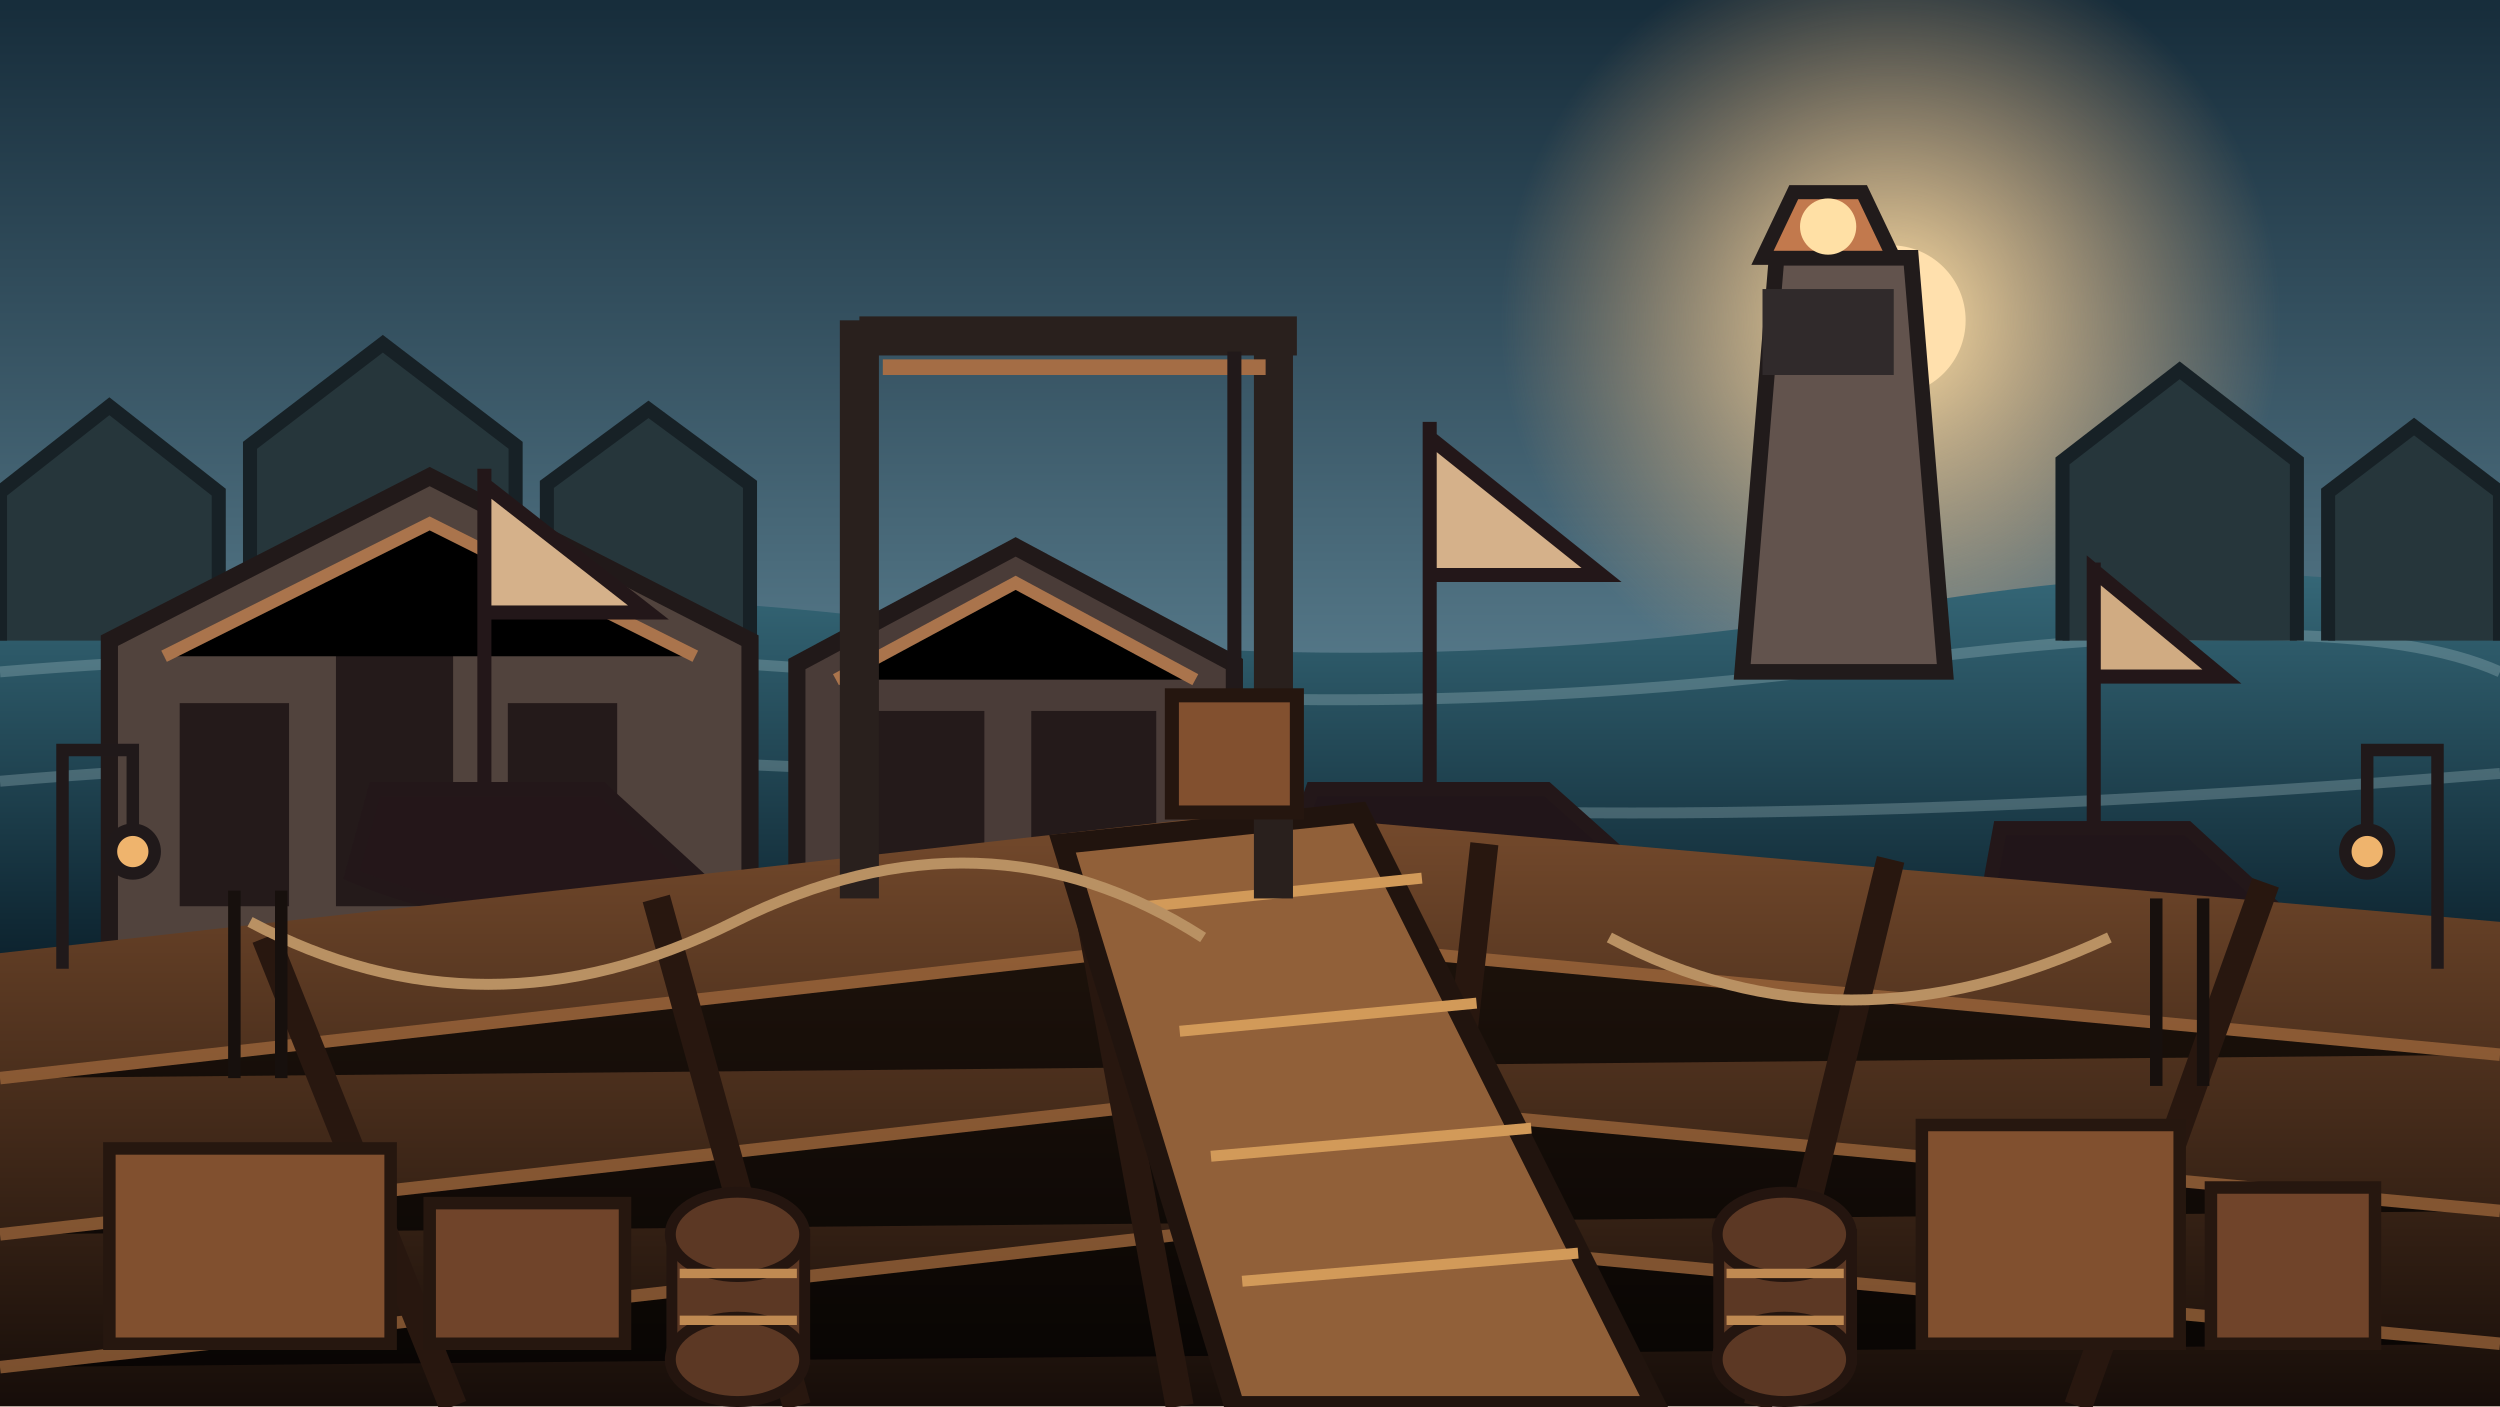
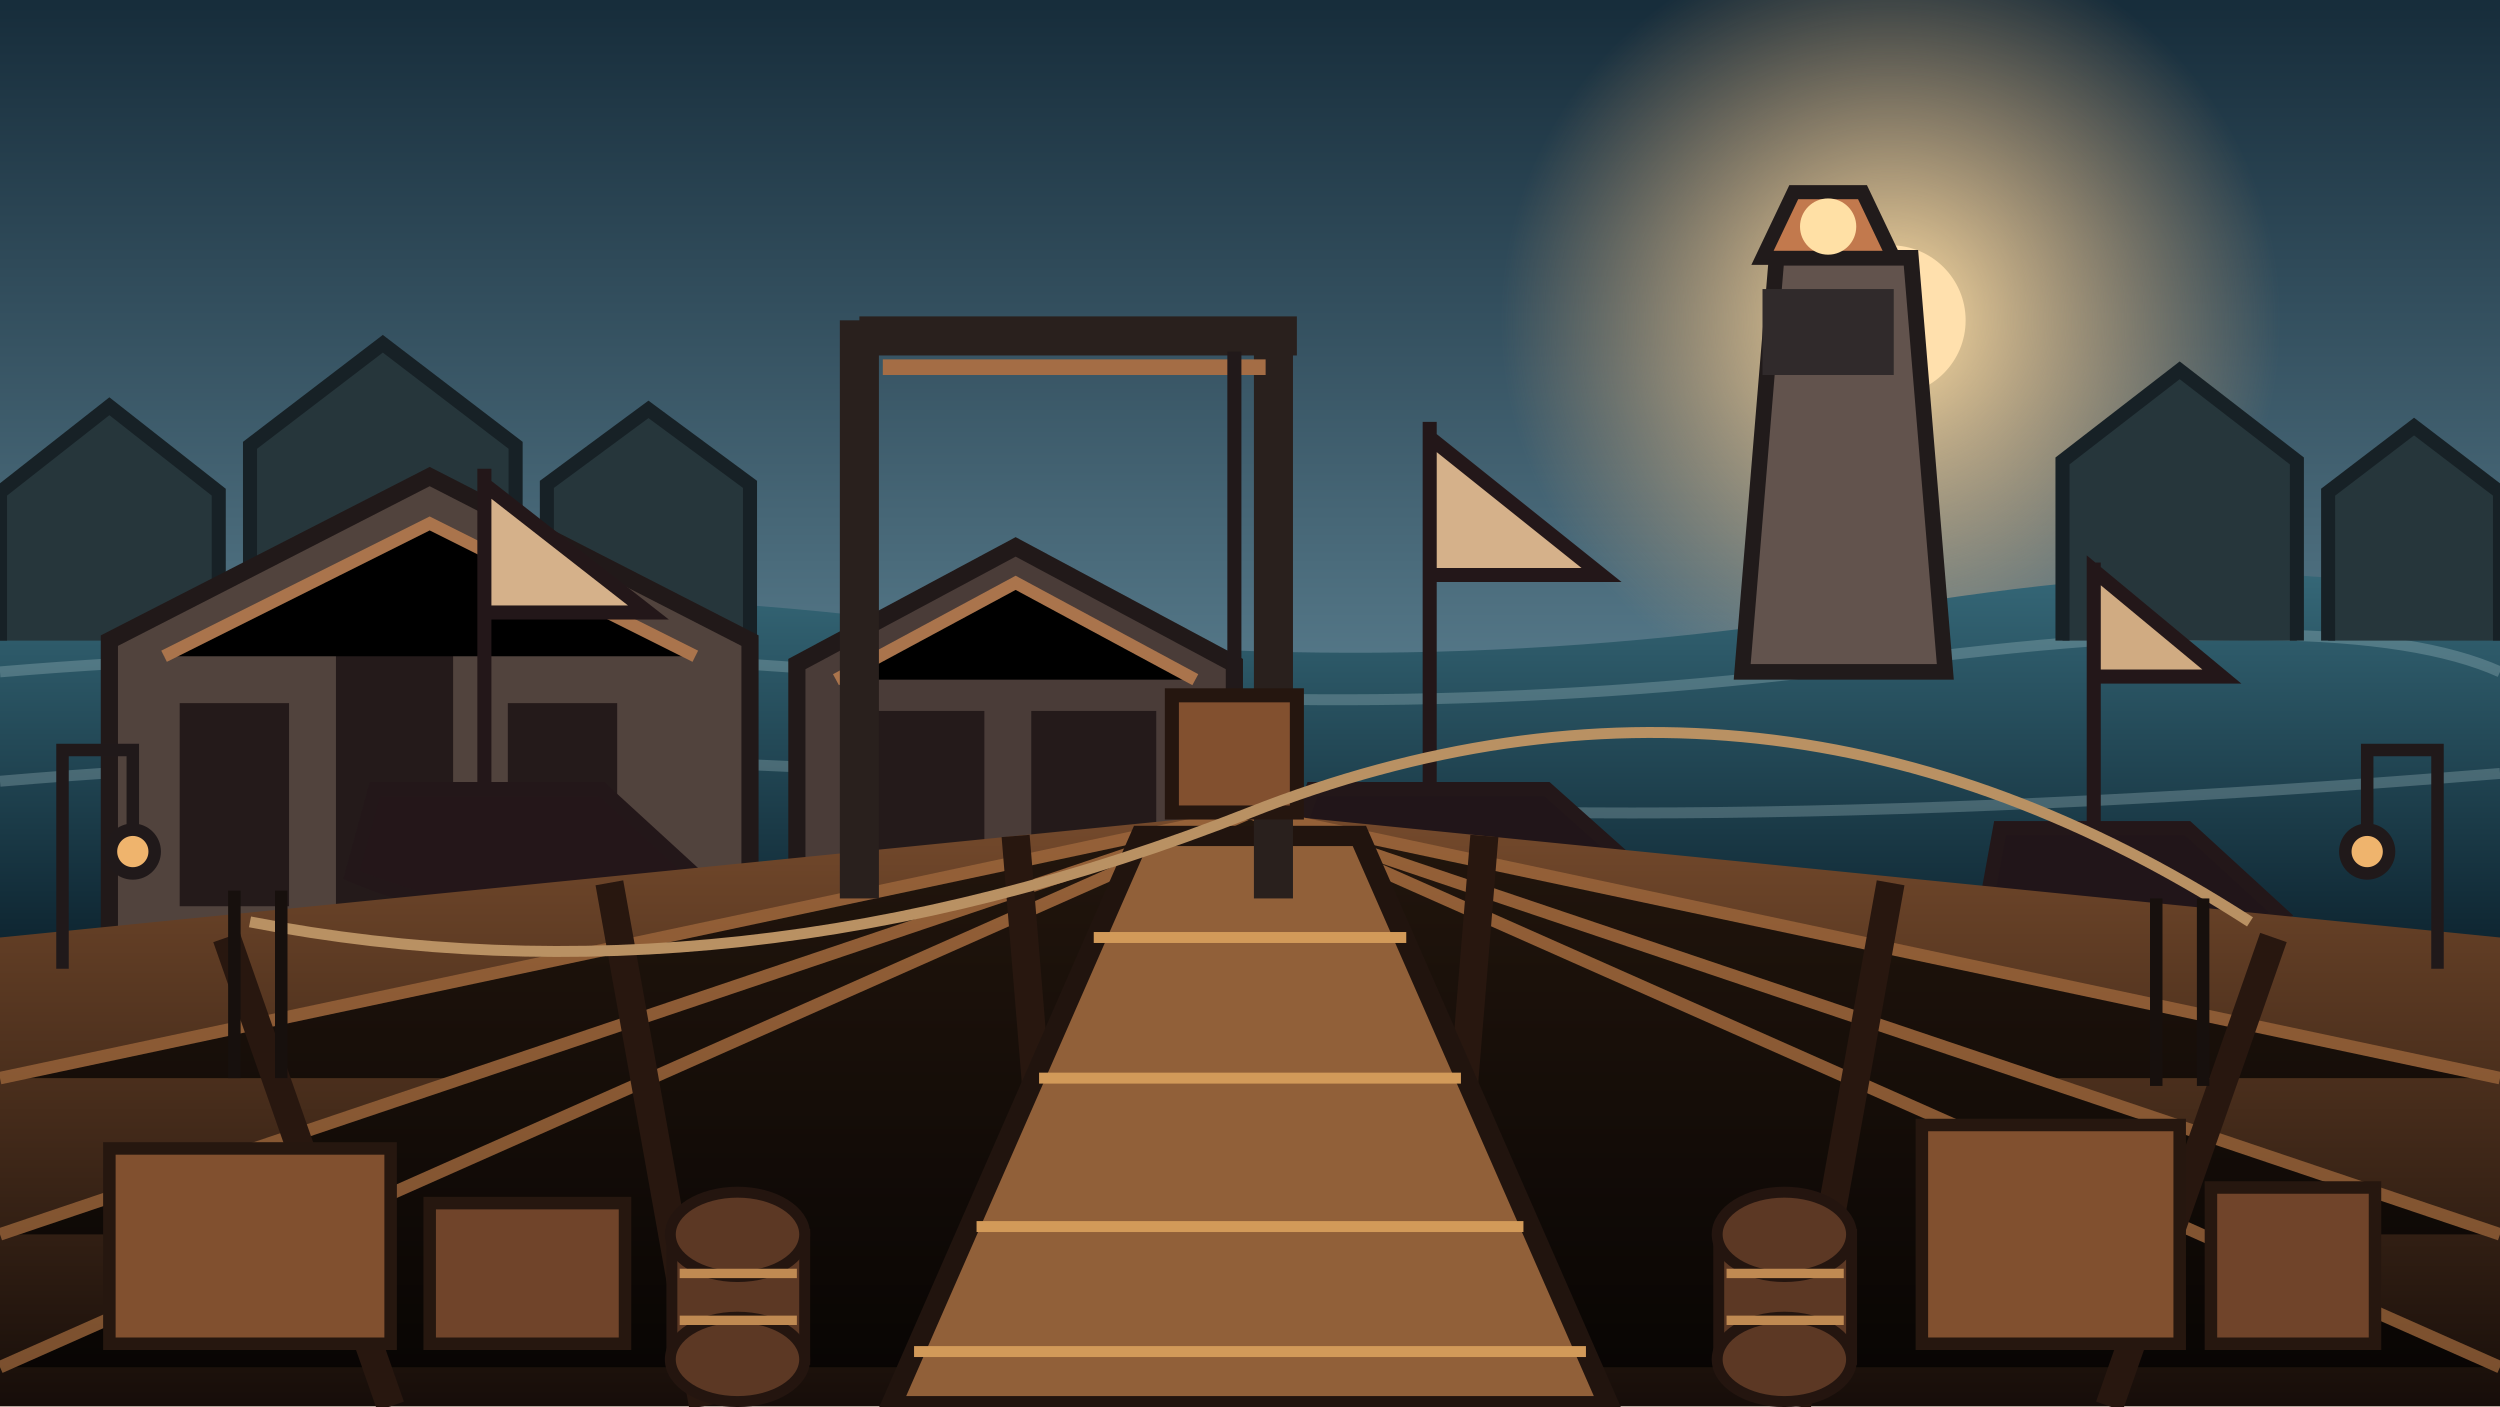
<svg xmlns="http://www.w3.org/2000/svg" viewBox="0 0 1600 900">
  <defs>
    <linearGradient id="s" x2="0" y2="1">
      <stop stop-color="#172d3b" />
      <stop offset=".58" stop-color="#628899" />
      <stop offset="1" stop-color="#d28b5d" />
    </linearGradient>
    <linearGradient id="w" x2="0" y2="1">
      <stop stop-color="#356777" />
      <stop offset="1" stop-color="#081b26" />
    </linearGradient>
    <linearGradient id="d" x2="0" y2="1">
      <stop stop-color="#754a2c" />
      <stop offset="1" stop-color="#160d09" />
    </linearGradient>
    <radialGradient id="sun">
      <stop stop-color="#ffe0a5" />
      <stop offset="1" stop-color="#f0ad70" stop-opacity="0" />
    </radialGradient>
  </defs>
  <rect width="1600" height="900" fill="url(#s)" />
  <circle cx="1210" cy="205" r="250" fill="url(#sun)" />
  <circle cx="1210" cy="205" r="48" fill="#ffe0ad" />
  <path d="M0 405Q300 360 600 400T1200 390T1600 400V640H0Z" fill="url(#w)" />
  <path d="M0 430Q300 405 600 435T1200 425T1600 430M0 500Q350 470 700 505T1600 495" fill="none" stroke="#b4ced0" stroke-opacity=".28" stroke-width="7" />
  <g fill="#26363b" stroke="#172126" stroke-width="9">
    <path d="M0 410V315l70-55 70 55v95M160 410V285l85-65 85 65v125M350 410V310l65-48 65 48v100M1320 410V295l75-58 75 58v115M1490 410V315l55-42 55 42v95" />
  </g>
  <path d="M1115 430l22-265h86l22 265z" fill="#62534d" stroke="#211b1b" stroke-width="10" />
  <path d="M1128 185h84v55h-84z" fill="#302a2b" />
  <path d="M1128 165h84l-20-42h-44z" fill="#c2794d" stroke="#211b1b" stroke-width="9" />
  <circle cx="1170" cy="145" r="18" fill="#ffe0a5" />
  <g stroke="#211919" stroke-width="11">
    <path d="M70 635V410l205-105 205 105v225z" fill="#51433d" />
    <path d="M510 635V425l140-75 140 75v210z" fill="#4a3c38" />
  </g>
  <g fill="#241a1a">
    <path d="M115 450h70v130h-70zM215 400h75v180h-75zM325 450h70v130h-70zM550 455h80v125h-80zM660 455h80v125h-80z" />
  </g>
  <g stroke="#aa744c" stroke-width="8">
    <path d="M105 420l170-85 170 85M535 435l115-62 115 62" />
  </g>
  <g stroke="#231719" stroke-width="9">
    <path d="M240 505h145l60 55q-100 50-220 0z" fill="#241619" />
    <path d="M310 505V300M310 310l105 82H310z" fill="#d5b18a" />
    <path d="M840 505h150l65 58q-110 52-235 0z" fill="#211519" />
    <path d="M915 505V270M915 280l110 88H915z" fill="#d5b18a" />
    <path d="M1280 530h120l60 55q-90 48-190 0z" fill="#211519" />
    <path d="M1340 530V360M1340 365l82 68h-82z" fill="#d0ab82" />
  </g>
-   <path d="M0 610L800 520l800 70v310H0z" fill="url(#d)" />
+   <path d="M0 600L800 520L1600 600V900H0Z" fill="url(#d)" />
  <g stroke="#a46b3d" stroke-width="8" opacity=".7">
-     <path d="M0 690l800-90 800 75M0 790l800-90 800 75M0 875l800-90 800 75" />
+     <path d="M0 690L800 520L1600 690M0 790L800 520L1600 790M0 875L800 520L1600 875" />
  </g>
  <g stroke="#28170f" stroke-width="18">
-     <path d="M170 600l120 300M420 575l90 325M690 545l65 355M950 540l-40 360M1210 550l-85 350M1450 565l-120 335" />
+     <path d="M145 600L250 900M390 565L450 900M650 535L680 900M950 535L920 900M1210 565L1150 900M1455 600L1350 900" />
  </g>
-   <path d="M680 540l190-20 190 380H790z" fill="#916039" stroke="#21140e" stroke-width="13" />
+   <path d="M730 535L870 535L1030 900H570Z" fill="#916039" stroke="#21140e" stroke-width="13" />
  <g stroke="#d29a59" stroke-width="7">
-     <path d="M735 580l175-18M755 660l190-18M775 740l205-18M795 820l215-18" />
+     <path d="M700 600L900 600M665 690L935 690M625 785L975 785M585 865L1015 865" />
  </g>
  <g fill="none" stroke="#29201d" stroke-width="25">
    <path d="M550 575V205M550 215h280M815 215v360" />
  </g>
  <path d="M565 235h245" stroke="#a46d45" stroke-width="10" />
  <path d="M790 225v220" stroke="#21191a" stroke-width="9" />
  <path d="M750 445h80v75h-80z" fill="#82502f" stroke="#25160f" stroke-width="9" />
  <g stroke="#26170f" stroke-width="8">
    <path d="M70 735h180v125H70z" fill="#81502f" />
    <path d="M275 770h125v90H275z" fill="#70442a" />
    <path d="M1230 720h165v140h-165z" fill="#81502f" />
    <path d="M1415 760h105v100h-105z" fill="#70442a" />
  </g>
  <g fill="#5c3824" stroke="#24150f" stroke-width="7">
    <path d="M430 790h85v80h-85zM1100 790h85v80h-85z" />
    <ellipse cx="472" cy="790" rx="43" ry="27" />
    <ellipse cx="472" cy="870" rx="43" ry="27" />
    <ellipse cx="1142" cy="790" rx="43" ry="27" />
    <ellipse cx="1142" cy="870" rx="43" ry="27" />
  </g>
  <g stroke="#c08a52" stroke-width="6">
    <path d="M435 815h75M435 845h75M1105 815h75M1105 845h75" />
  </g>
  <g stroke="#b99163" stroke-width="7" fill="none">
-     <path d="M160 590q150 80 310 0t300 10M1030 600q150 80 320 0" />
+     <path d="M160 590Q470 650 800 520T1440 590" />
  </g>
  <g fill="#392319" stroke="#17100d" stroke-width="8">
    <path d="M150 570v120M180 570v120M1380 575v120M1410 575v120" />
  </g>
  <g stroke="#20191a" stroke-width="8" fill="#efb46d">
    <path d="M40 620V480h45v55" fill="none" />
    <circle cx="85" cy="545" r="14" />
    <path d="M1560 620V480h-45v55" fill="none" />
    <circle cx="1515" cy="545" r="14" />
  </g>
</svg>
